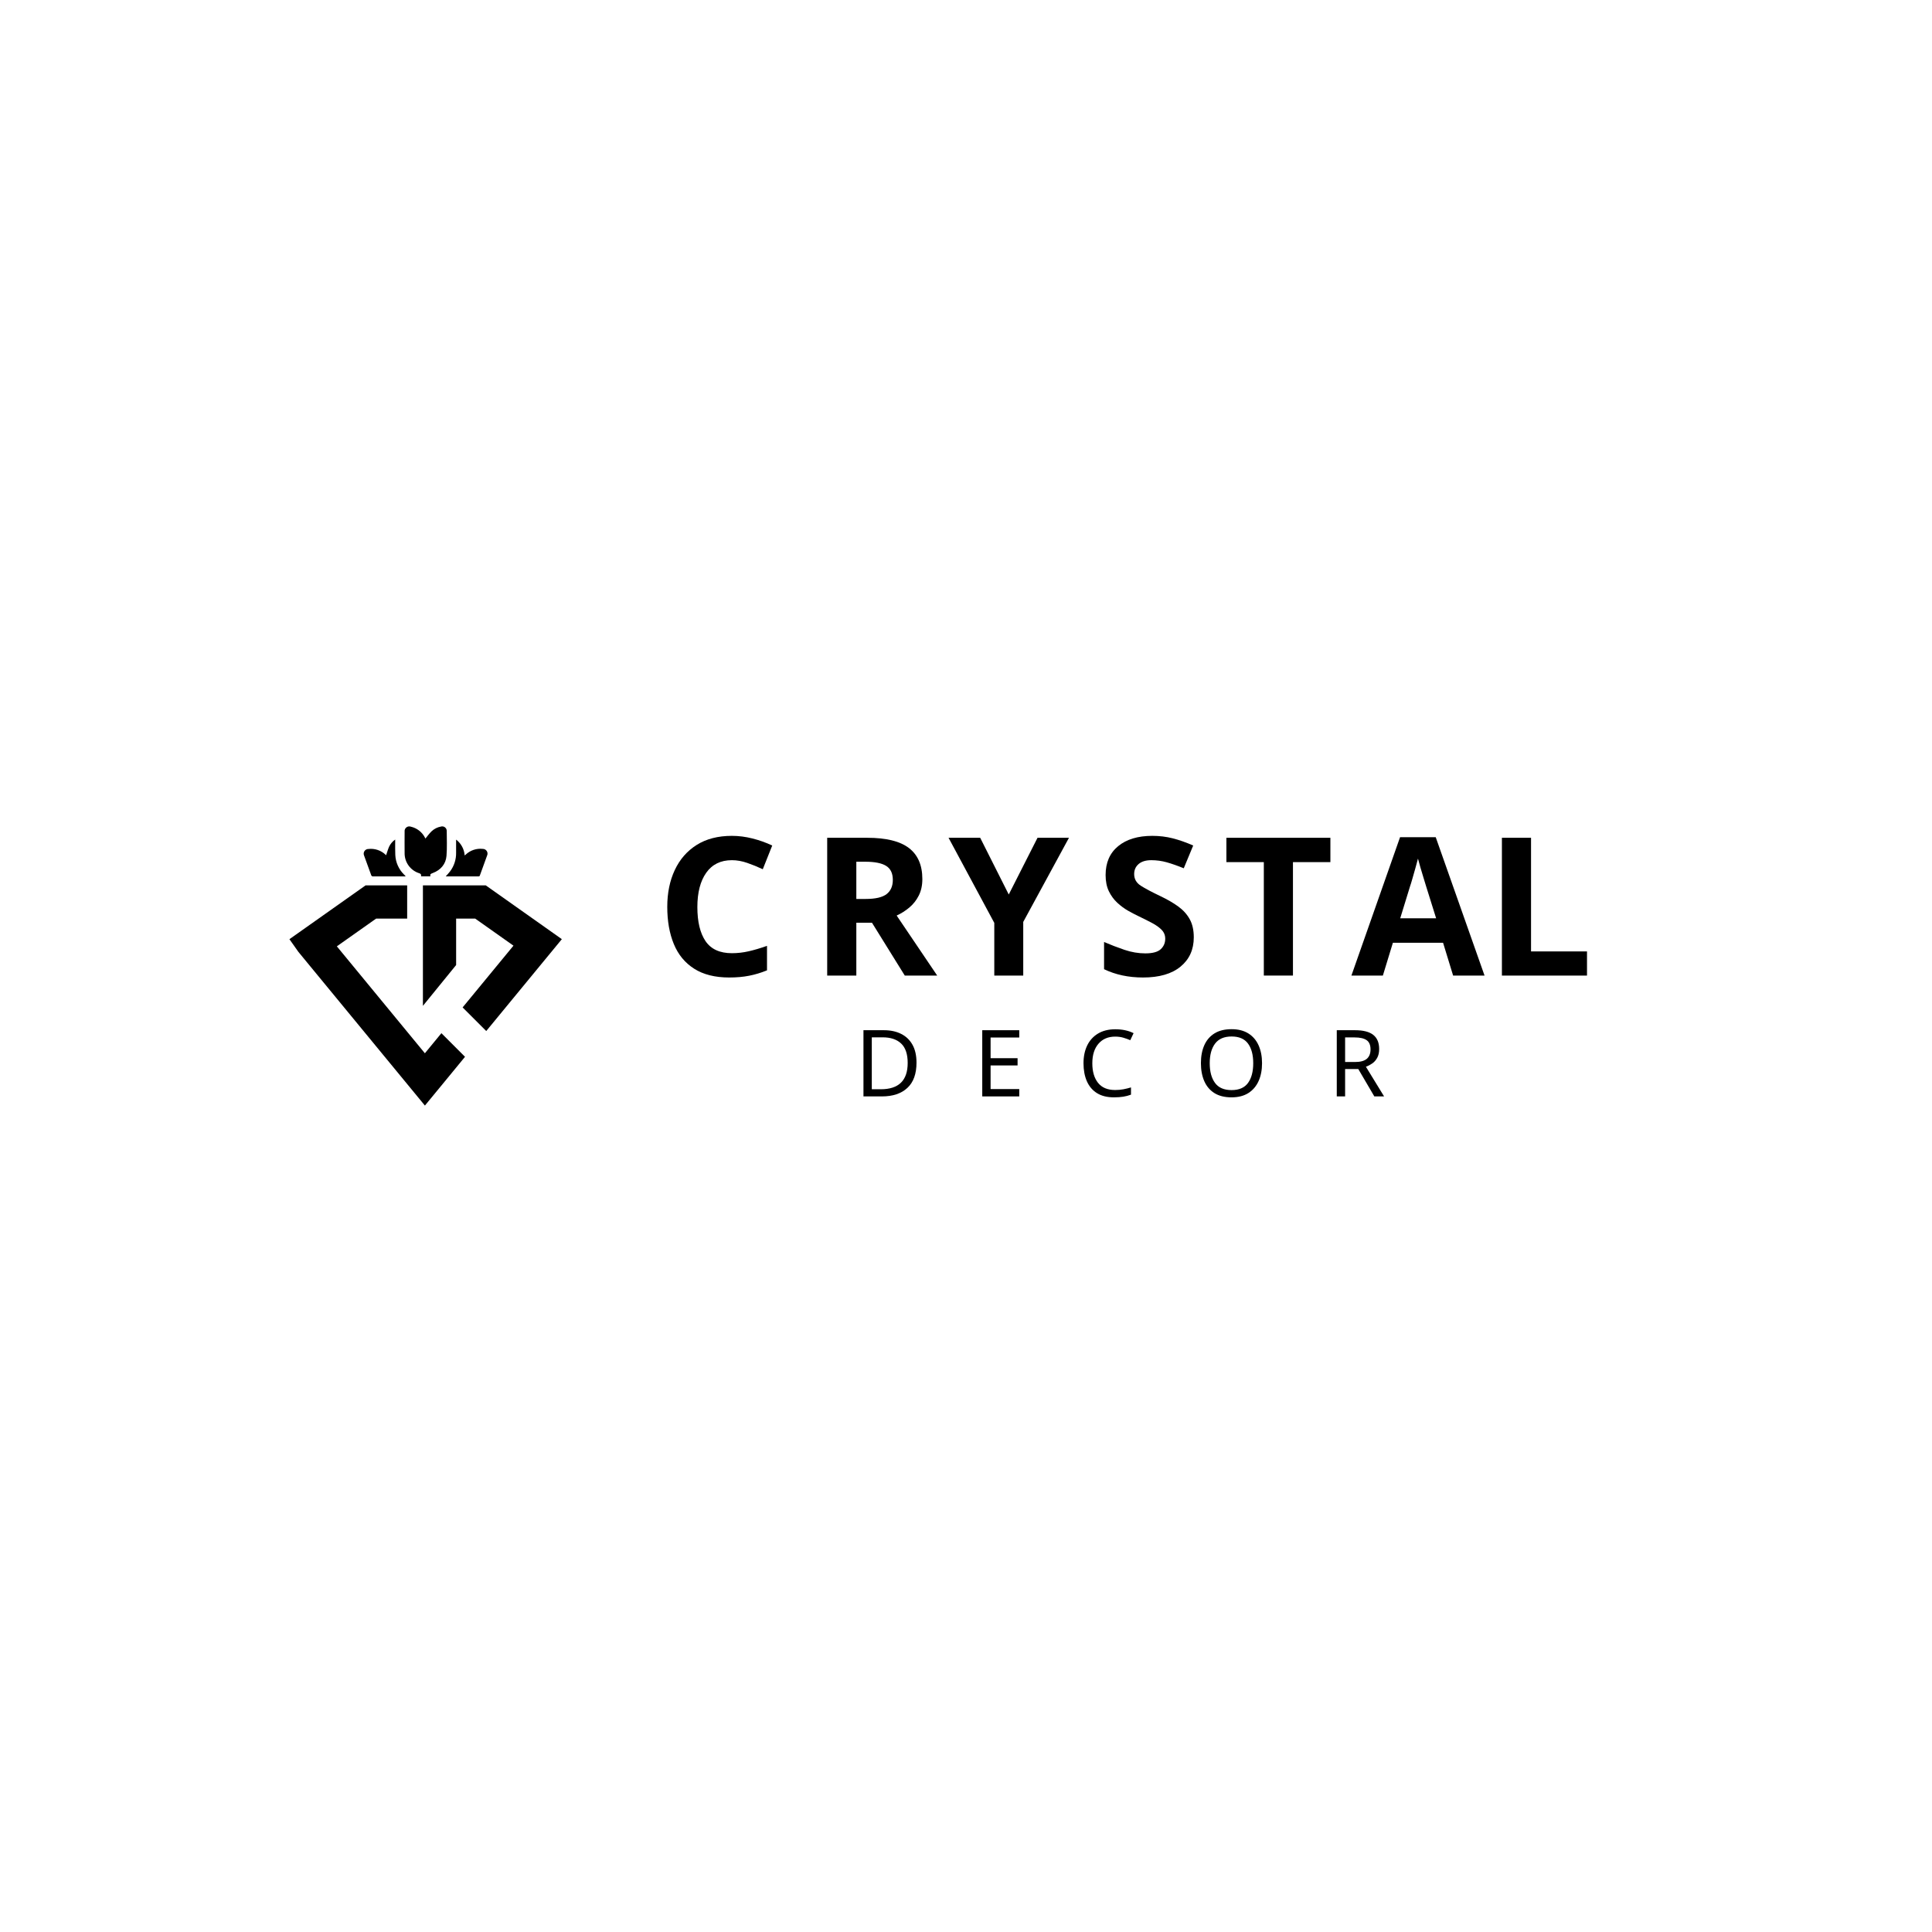
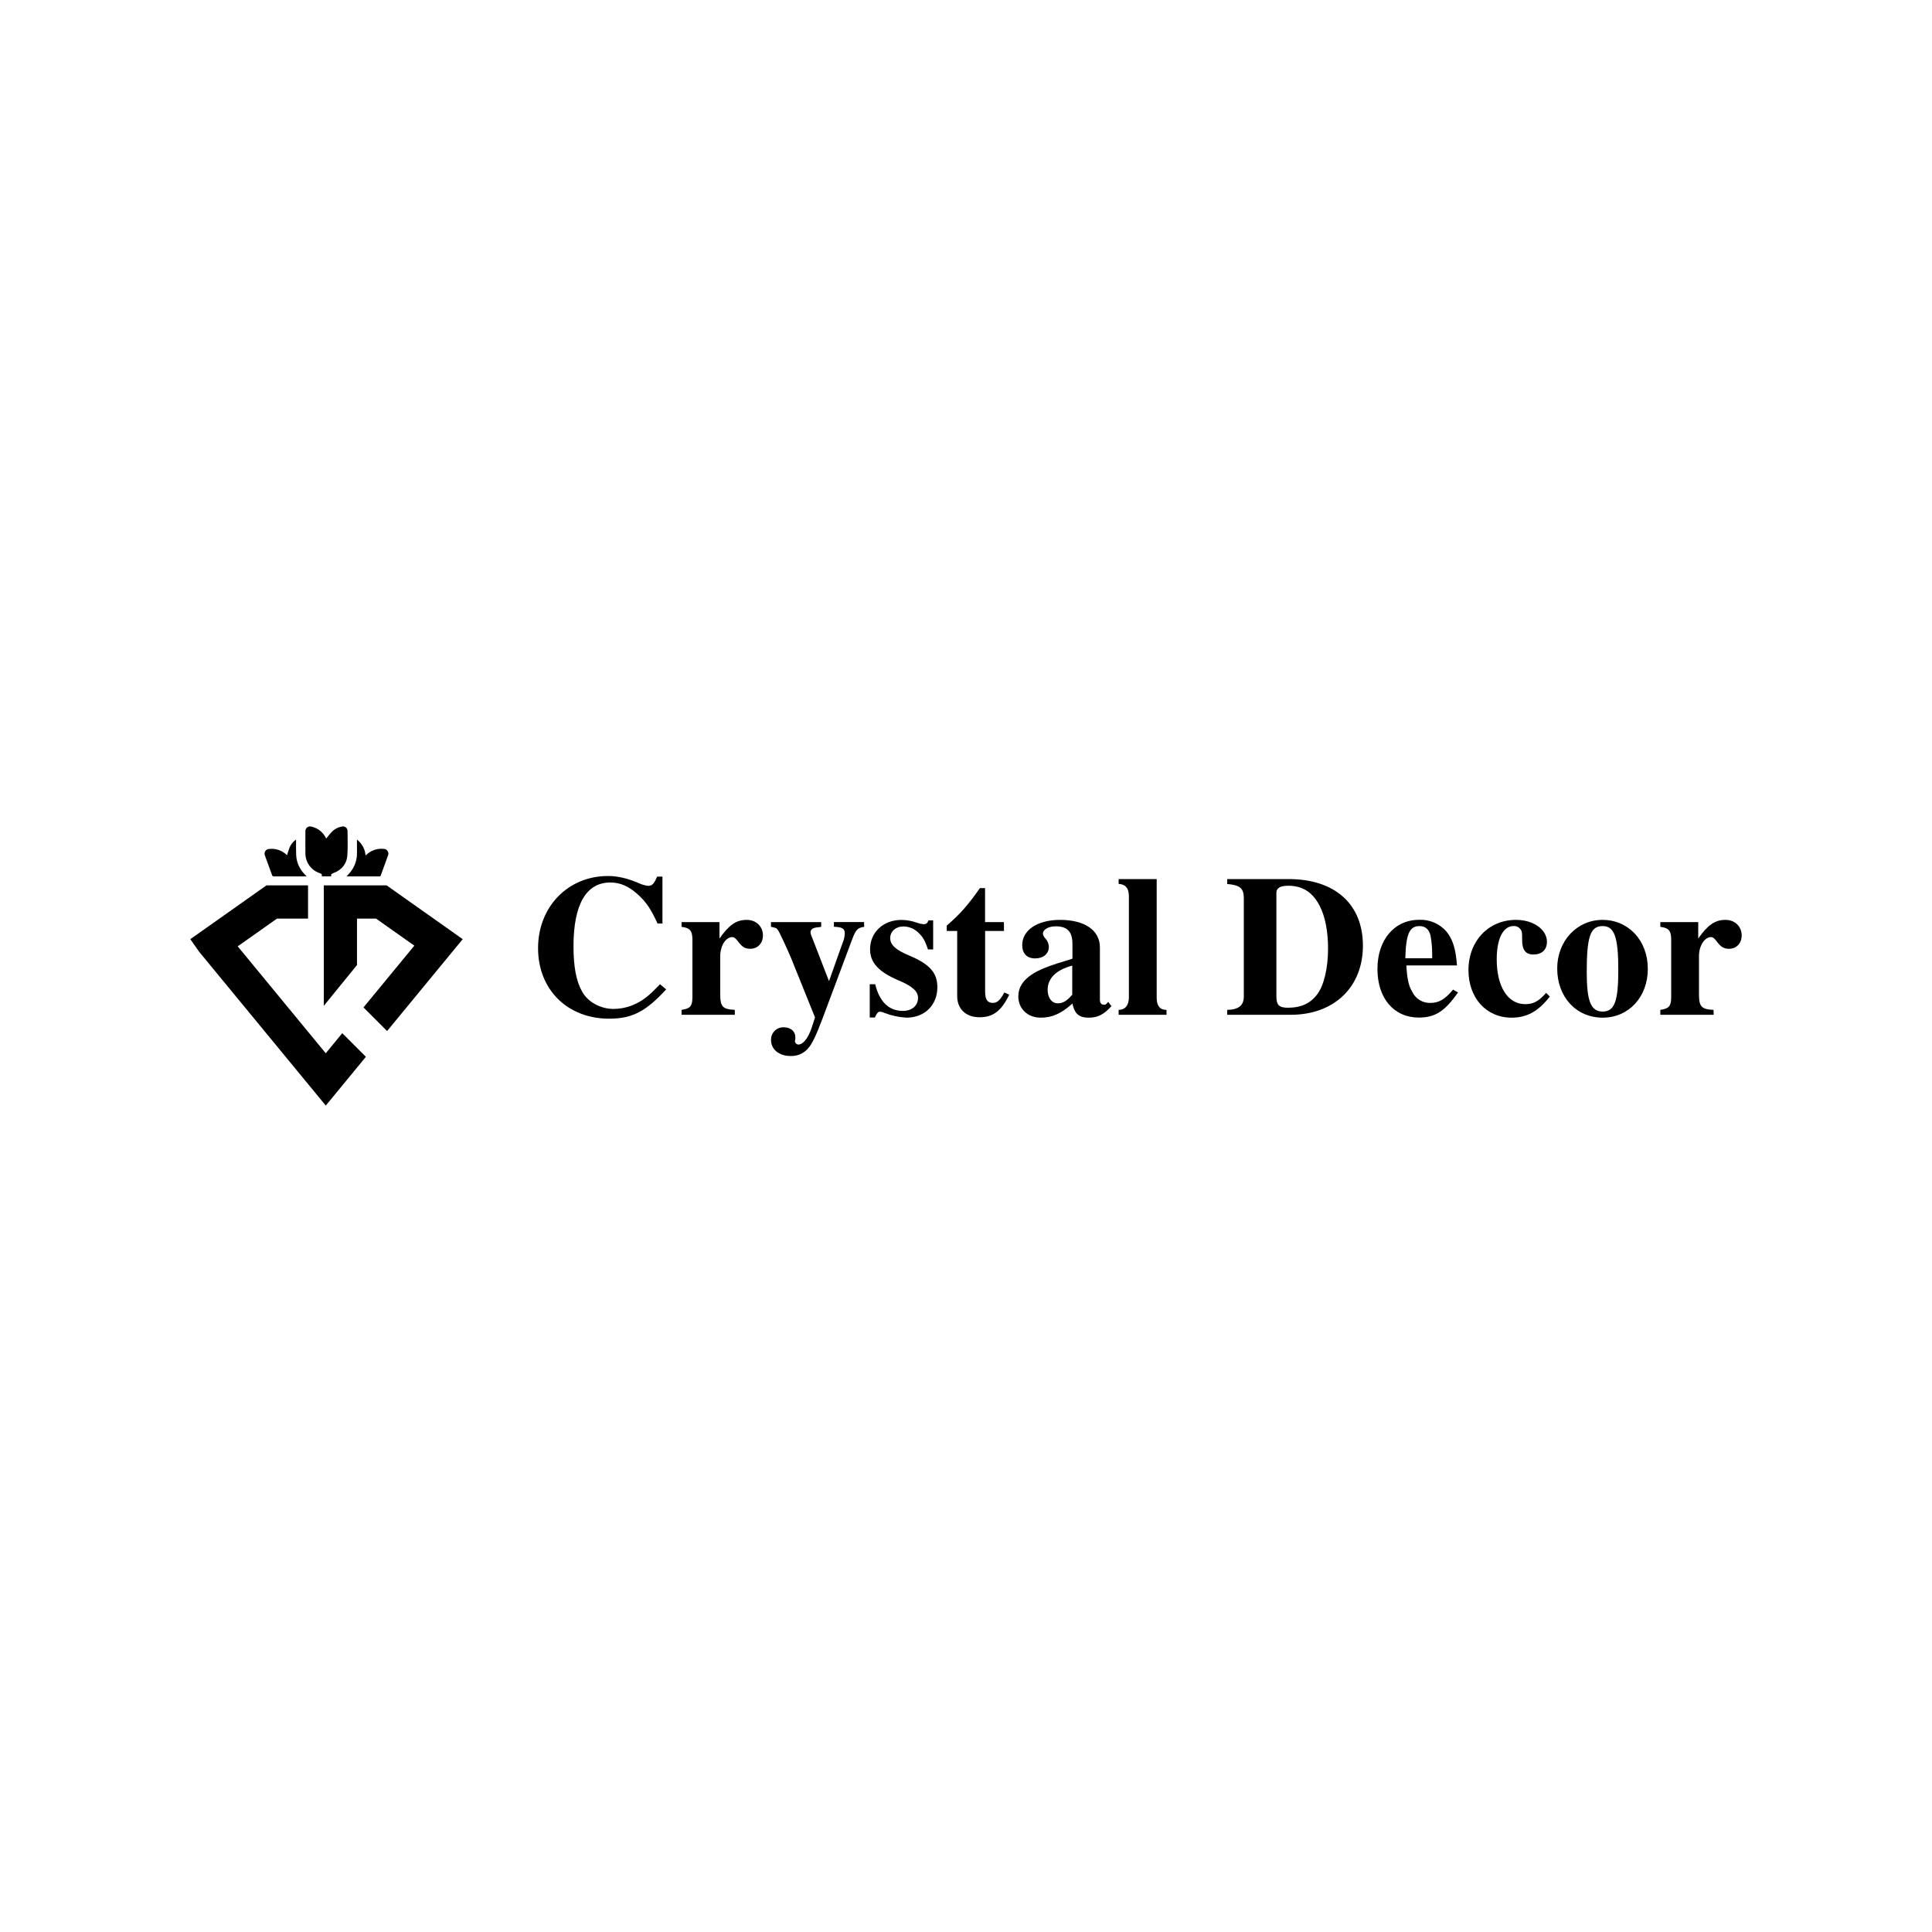
<svg xmlns="http://www.w3.org/2000/svg" id="Layer_1" data-name="Layer 1" viewBox="0 0 1000 1000">
-   <defs>
-     <style>.cls-1{font-size:99.87px;font-family:Storica-Bold, Storica;font-weight:700;}.cls-2{letter-spacing:0em;}.cls-3{letter-spacing:-0.04em;}.cls-4{letter-spacing:-0.02em;}.cls-5{letter-spacing:-0.02em;}.cls-6{letter-spacing:-0.08em;}.cls-7{font-size:48px;font-family:Storica-Medium, Storica;font-weight:500;letter-spacing:0.48em;}.cls-8{letter-spacing:0.44em;}.cls-9{letter-spacing:0.49em;}.cls-10{letter-spacing:0.48em;}.cls-11{letter-spacing:0.5em;}</style>
-   </defs>
-   <polygon points="189.22 458.27 189.18 458.3 189.18 458.27 189.22 458.27" />
-   <polygon points="228.47 534.77 240.69 547 231.07 558.71 219.93 572.24 208.79 558.71 160.27 499.77 154.53 492.79 154.5 492.76 154.46 492.71 149.81 486.12 163.4 476.52 189.18 458.3 189.22 458.27 210.75 458.27 210.75 475.46 194.69 475.46 174.35 489.82 219.92 545.17 228.47 534.77" />
-   <polygon points="290.81 486.11 279.85 499.42 251.68 533.66 239.45 521.44 265.77 489.47 245.95 475.46 236.09 475.46 236.09 499.5 233.69 502.45 222.78 515.86 218.9 520.63 218.9 458.27 251.43 458.27 251.49 458.31 276.73 476.15 290.81 486.11" />
-   <polygon points="251.48 458.27 251.48 458.31 251.43 458.27 251.48 458.27" />
-   <path d="M222.8,453.6H218c0-.1-.08-.18-.06-.24.14-.8-.18-1.13-1-1.39a10.79,10.79,0,0,1-7.51-10.46c-.06-3.69,0-7.38,0-11.07a2.42,2.42,0,0,1,3.27-2.54,10.87,10.87,0,0,1,7.19,5.54c.13.25.27.5.32.59,1-1.26,2-2.61,3.18-3.76a9.48,9.48,0,0,1,4.84-2.44,2.34,2.34,0,0,1,3,2.22c0,4.31.23,8.64-.12,12.92s-3,7.38-7.15,8.93C223.07,452.22,222.43,452.46,222.8,453.6Z" />
-   <path d="M209.86,453.63c-5.69,0-11.35,0-17,0a.9.9,0,0,1-.66-.48q-1.9-5.14-3.75-10.31a2.43,2.43,0,0,1,2.28-3.41,11.06,11.06,0,0,1,8.88,3c.12.1.23.21.25.23.5-1.46.91-3,1.53-4.4a9.32,9.32,0,0,1,3.16-3.71v1.05c0,2.35-.05,4.69.06,7a15.21,15.21,0,0,0,4.45,10l.8.8S209.86,453.51,209.86,453.63Z" />
-   <path d="M230.75,453.56c.74-.85,1.52-1.62,2.17-2.49a15.54,15.54,0,0,0,3.16-9.72c0-1.94,0-3.88,0-5.82,0-.26,0-.53,0-.95a11.28,11.28,0,0,1,4.43,8.2c.19-.15.36-.27.5-.4a11.07,11.07,0,0,1,8.83-3,2.44,2.44,0,0,1,2.27,3.48c-1.22,3.39-2.46,6.77-3.69,10.16-.12.34-.22.6-.69.6q-8.4,0-16.81,0A1,1,0,0,1,230.75,453.56Z" />
-   <text class="cls-1" transform="translate(339.58 504.95)">
-     <tspan class="cls-2">C</tspan>
-     <tspan class="cls-3" x="79.59" y="0">R</tspan>
-     <tspan class="cls-4" x="151.39" y="0">Y</tspan>
-     <tspan class="cls-5" x="227.29" y="0">S</tspan>
-     <tspan class="cls-6" x="293.2" y="0">T</tspan>
-     <tspan x="359.91" y="0">AL</tspan>
-   </text>
-   <text class="cls-7" transform="translate(442.27 567.5)">D<tspan class="cls-8" x="61.49" y="0">E</tspan>
-     <tspan class="cls-9" x="115.63" y="0">C</tspan>
-     <tspan class="cls-10" x="176.4" y="0">O</tspan>
-     <tspan class="cls-11" x="244.99" y="0">R</tspan>
-   </text>
+   <polygon points="137.91 458.27 137.87 458.3 137.87 458.27 137.91 458.27" />
+   <polygon points="177.16 534.77 189.38 547 179.76 558.71 168.62 572.24 157.48 558.71 108.96 499.77 103.22 492.8 103.19 492.76 103.14 492.71 98.5 486.12 112.09 476.52 137.87 458.3 137.91 458.27 159.44 458.27 159.44 475.46 143.38 475.46 123.04 489.82 168.61 545.17 177.16 534.77" />
+   <polygon points="239.5 486.11 228.54 499.42 200.36 533.66 188.14 521.44 214.46 489.47 194.64 475.46 184.78 475.46 184.78 499.5 182.38 502.45 171.47 515.86 167.59 520.63 167.59 458.27 200.11 458.27 200.17 458.31 225.42 476.15 239.5 486.11" />
+   <polygon points="200.17 458.27 200.17 458.31 200.12 458.27 200.17 458.27" />
+   <path d="M171.49,453.6h-4.84c0-.1-.08-.18-.06-.24.14-.8-.18-1.13-1-1.39a10.78,10.78,0,0,1-7.51-10.46c-.06-3.69,0-7.38,0-11.07a2.42,2.42,0,0,1,3.27-2.54,10.82,10.82,0,0,1,7.18,5.55l.33.58c1-1.26,2-2.61,3.18-3.76a9.48,9.48,0,0,1,4.84-2.44,2.34,2.34,0,0,1,3,2.22c0,4.31.23,8.64-.12,12.92s-3,7.38-7.15,8.93C171.76,452.22,171.11,452.46,171.49,453.6Z" />
+   <path d="M158.55,453.63q-8.53,0-17,0a.92.92,0,0,1-.66-.49q-1.9-5.14-3.76-10.31a2.44,2.44,0,0,1,2.29-3.41,11.06,11.06,0,0,1,8.88,3c.12.1.23.21.25.23.5-1.46.91-3,1.53-4.4a9.32,9.32,0,0,1,3.16-3.71c0,.48,0,.77,0,1.05,0,2.35-.05,4.69.06,7a15.16,15.16,0,0,0,4.45,10l.8.8S158.55,453.51,158.55,453.63Z" />
+   <path d="M179.44,453.56c.74-.85,1.51-1.62,2.17-2.49a15.54,15.54,0,0,0,3.16-9.72c0-1.94,0-3.88,0-5.82,0-.26,0-.53,0-.95a11.33,11.33,0,0,1,4.44,8.2c.19-.15.36-.27.5-.4a11.06,11.06,0,0,1,8.83-3,2.45,2.45,0,0,1,2.27,3.48c-1.22,3.39-2.46,6.77-3.69,10.16-.12.34-.22.6-.69.6q-8.41,0-16.81,0A1,1,0,0,1,179.44,453.56Z" />
+   <path d="M344.81,512.1c-10.5,11.45-17.61,15.17-29.49,15.17-21.65,0-36.82-15.07-36.82-36.5s15.49-37.35,36.18-37.35c5,0,10.08,1.17,16,3.71a14.52,14.52,0,0,0,4.78,1.38c2.12,0,3.07-1.06,4.67-4.77h2.75V478h-2.54c-3.61-7.86-6.05-11.36-10.61-15.39s-8.91-5.83-13.8-5.83c-12.52,0-19.09,11.35-19.09,33,0,10.51,1.37,17.94,4.45,23.45s9.55,9,16.45,9a26.93,26.93,0,0,0,9.34-1.8c5.19-2.12,8.48-4.56,14.53-11Z" />
+   <path d="M380.35,525.25H352.77v-2.54c4.45-.64,5.51-1.91,5.62-6.16V485.89c-.11-4.25-1.38-5.63-5.62-6.16v-2.44H372.4v8.49c5-7.11,8.7-9.65,14.11-9.65,4.88,0,8.38,3.39,8.38,8.06,0,4-2.65,6.9-6.58,6.9-2.65,0-4.24-1-6.26-3.72-1.17-1.59-2-2.33-3-2.33-3.4,0-6.26,4.46-6.26,9.87v19.63c0,6.57,1.27,7.85,7.53,8.17Z" />
+   <path d="M447.3,479.73c-3.18.43-4.24,1.38-5.94,5.73l-15.49,41.38c-3.72,9.87-5.73,13.9-8,16.24a11.28,11.28,0,0,1-8.7,3.5c-5.94,0-10.08-3.4-10.08-8.28a6.36,6.36,0,0,1,6.58-6.58c3.6,0,6,2.13,6,5.1a7.37,7.37,0,0,1-.1,1.48,1.55,1.55,0,0,0-.11.64,1.85,1.85,0,0,0,1.81,1.7c2.44,0,5-3.29,6.79-8.49l1.8-5.52-12.41-30.77c-1.81-4.35-6.48-14.43-6.79-14.43-.64-1.06-1.28-1.27-3.61-1.7v-2.44h26v2.44l-1.59.22c-2.65.21-3.92,1.06-3.92,2.54,0,.85,0,.85,2.12,6.16l7.43,19.2,7.11-20a13.13,13.13,0,0,0,1.06-4.66c0-2.55-1.17-3.29-5.63-3.51v-2.44h15.6Z" />
+   <path d="M480.3,491.41c-1.49-4.57-2.66-6.48-4.88-8.6a11.34,11.34,0,0,0-7.75-3.29c-4,0-6.9,2.55-6.9,6.05s2.87,6.15,10.08,9.12c10.3,4.36,14.33,8.81,14.33,16.24,0,9.34-6.58,15.81-16,15.81a37.83,37.83,0,0,1-11.36-2.44,5.82,5.82,0,0,0-2.33-.64c-1,0-1.59.64-2.65,3h-2.66V509.44H453c2.23,9.13,7.11,13.8,14.32,13.8,4.67,0,7.85-2.66,7.85-6.79,0-3.29-2.86-6-10.08-9-10.39-4.46-14.74-9.23-14.74-16.13,0-8.81,6.89-15.17,16.23-15.17a25.22,25.22,0,0,1,8.17,1.48,12.51,12.51,0,0,0,3.29.74c1.38,0,2-.53,2.54-2H483v15.07Z" />
+   <path d="M519.66,481.86H509.9v31.3c0,4.14,1.16,5.94,4,5.94,2.23,0,3.82-1.38,5.94-5.41l2.55,1.16c-4.14,8.49-8.38,11.68-15.39,11.68s-11.56-4.25-11.56-10.93V481.86h-5.41V479.1c6.79-5.84,10.92-10.51,17.18-19.42h2.66v17.61h9.76Z" />
+   <path d="M575.25,520.8c-3.92,4.35-7.1,5.94-11.67,5.94-5.09,0-7.43-2-8.49-7.32-5.73,5.2-10.5,7.32-16.44,7.32-6.79,0-11.57-4.67-11.57-11,0-4.45,2.12-8,6.69-11.14,3.82-2.65,8.91-4.67,21.32-8.38v-7.64c0-6.37-2.65-9.12-8.7-9.12-3.71,0-6.58,1.69-6.58,3.82a3.92,3.92,0,0,0,1.17,2.33,6.76,6.76,0,0,1,1.91,4.46c0,3.6-2.86,6-7.11,6s-6.68-2.54-6.68-6.89c0-7.75,7.85-13.05,19.63-13.05,12.73,0,20.58,5.41,20.58,14.21v27.17c0,1.69.75,2.54,2.23,2.54a1.22,1.22,0,0,0,1.06-.42l1.06-1.06Zm-20.26-21c-8.38,2.23-12.73,6.58-12.73,12.52,0,4.14,2.12,7,5.3,7,2.55,0,4.56-1.17,7.43-4.46Z" />
+   <path d="M603.79,525.25H579v-2.54c3.29,0,5.2-2.23,5.31-6.16v-53c-.11-3.93-1.8-5.84-5.31-6.05V455H598.7v61.54c0,4.14,1.8,6.26,5.09,6.16Z" />
+   <path d="M635.2,522.71c5.83-.11,8.59-2.23,8.59-6.9V464.56c-.1-4.88-2.12-6.47-8.59-7V455h31.72C691,455,705.44,468,705.44,489.5s-15,35.75-37.35,35.75H635.2Zm25.46-7.11c0,4.67,1.38,6,6.05,6,6.79,0,11.78-2.34,15.28-7.22,3.39-4.67,5.41-13.58,5.41-23.45,0-8.81-1.49-16.45-4.24-21.86-3.61-7.21-8.92-10.61-16.34-10.61-4.14,0-6.16,1.17-6.16,3.61Z" />
+   <path d="M754.66,513.69c-6.79,9.76-11.88,13-20.26,13-12.95,0-21.44-10-21.44-25.15s8.81-25.46,21.65-25.46a17.81,17.81,0,0,1,14,6c3.29,4,4.89,8.92,5.52,17.62H727.92c.43,7.11,1.17,10.61,3.19,13.9a10,10,0,0,0,9.23,5.51c4.45,0,7.64-1.9,11.78-6.89ZM741.29,496v-1.59a53.76,53.76,0,0,0-.85-10.19c-.84-3.29-2.75-4.88-5.72-4.88-5.2,0-7,4.14-7.33,16.66Z" />
+   <path d="M802.19,515.81c-6.05,7.74-11.88,10.93-19.84,10.93-13.05,0-22.28-10.19-22.28-24.62,0-15.06,10.4-26,24.62-26,9,0,16,5,16,11.35,0,4.14-2.66,6.58-7,6.58-4,0-5.83-2.34-5.83-7.43,0-4.35-.11-4.35-.64-5.3a4.11,4.11,0,0,0-3.82-2c-5.41,0-8.7,6.58-8.7,17.19,0,14.22,5.73,23.24,14.75,23.24,4.24,0,7-1.49,10.82-5.84Z" />
+   <path d="M852.91,501.49c0,14.53-9.87,25.25-23.35,25.25-13.68,0-23.55-10.61-23.55-25.47,0-14.21,10.19-25.14,23.45-25.14C842.93,476.13,852.91,486.84,852.91,501.49ZM821.29,503c0,15.28,2.12,20.58,8.27,20.58s8.07-5.41,8.07-21.43c0-17.08-2-22.81-8.07-22.81C823.2,479.31,821.29,484.72,821.29,503Z" />
+   <path d="M887,525.25H859.38v-2.54c4.45-.64,5.51-1.91,5.62-6.16V485.89c-.11-4.25-1.38-5.63-5.62-6.16v-2.44H879v8.49c5-7.11,8.7-9.65,14.11-9.65,4.88,0,8.38,3.39,8.38,8.06,0,4-2.65,6.9-6.58,6.9-2.65,0-4.24-1-6.26-3.72-1.17-1.59-2-2.33-3-2.33-3.39,0-6.26,4.46-6.26,9.87v19.63c0,6.57,1.27,7.85,7.53,8.17Z" />
</svg>
